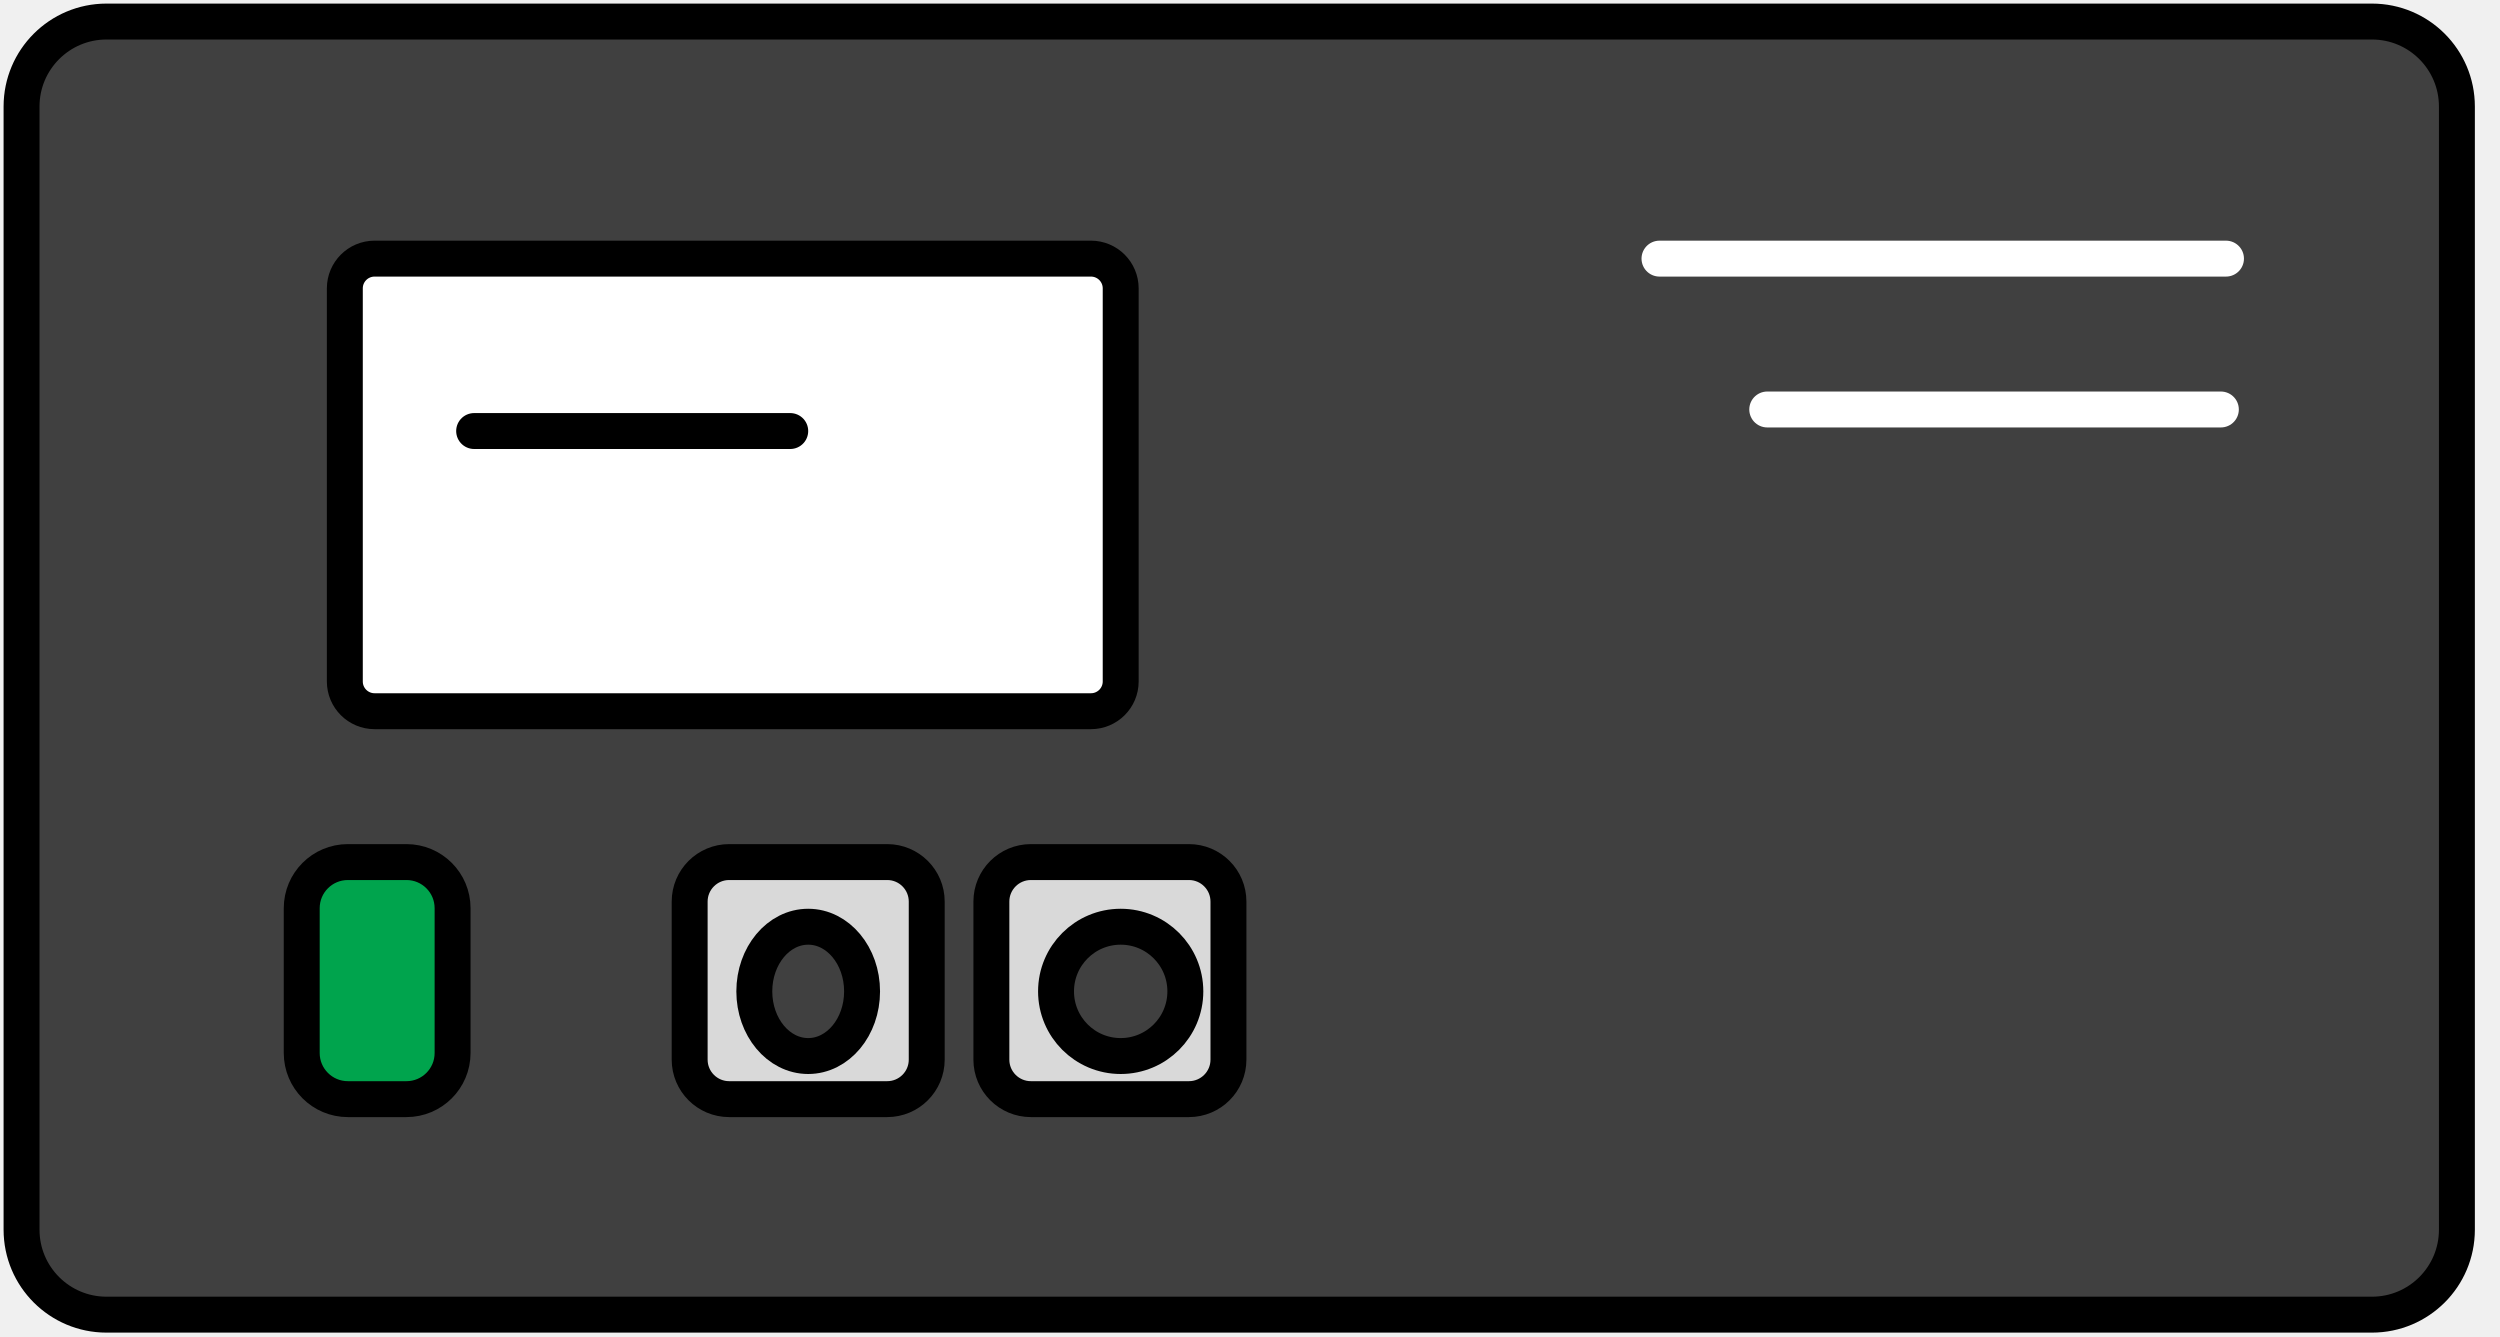
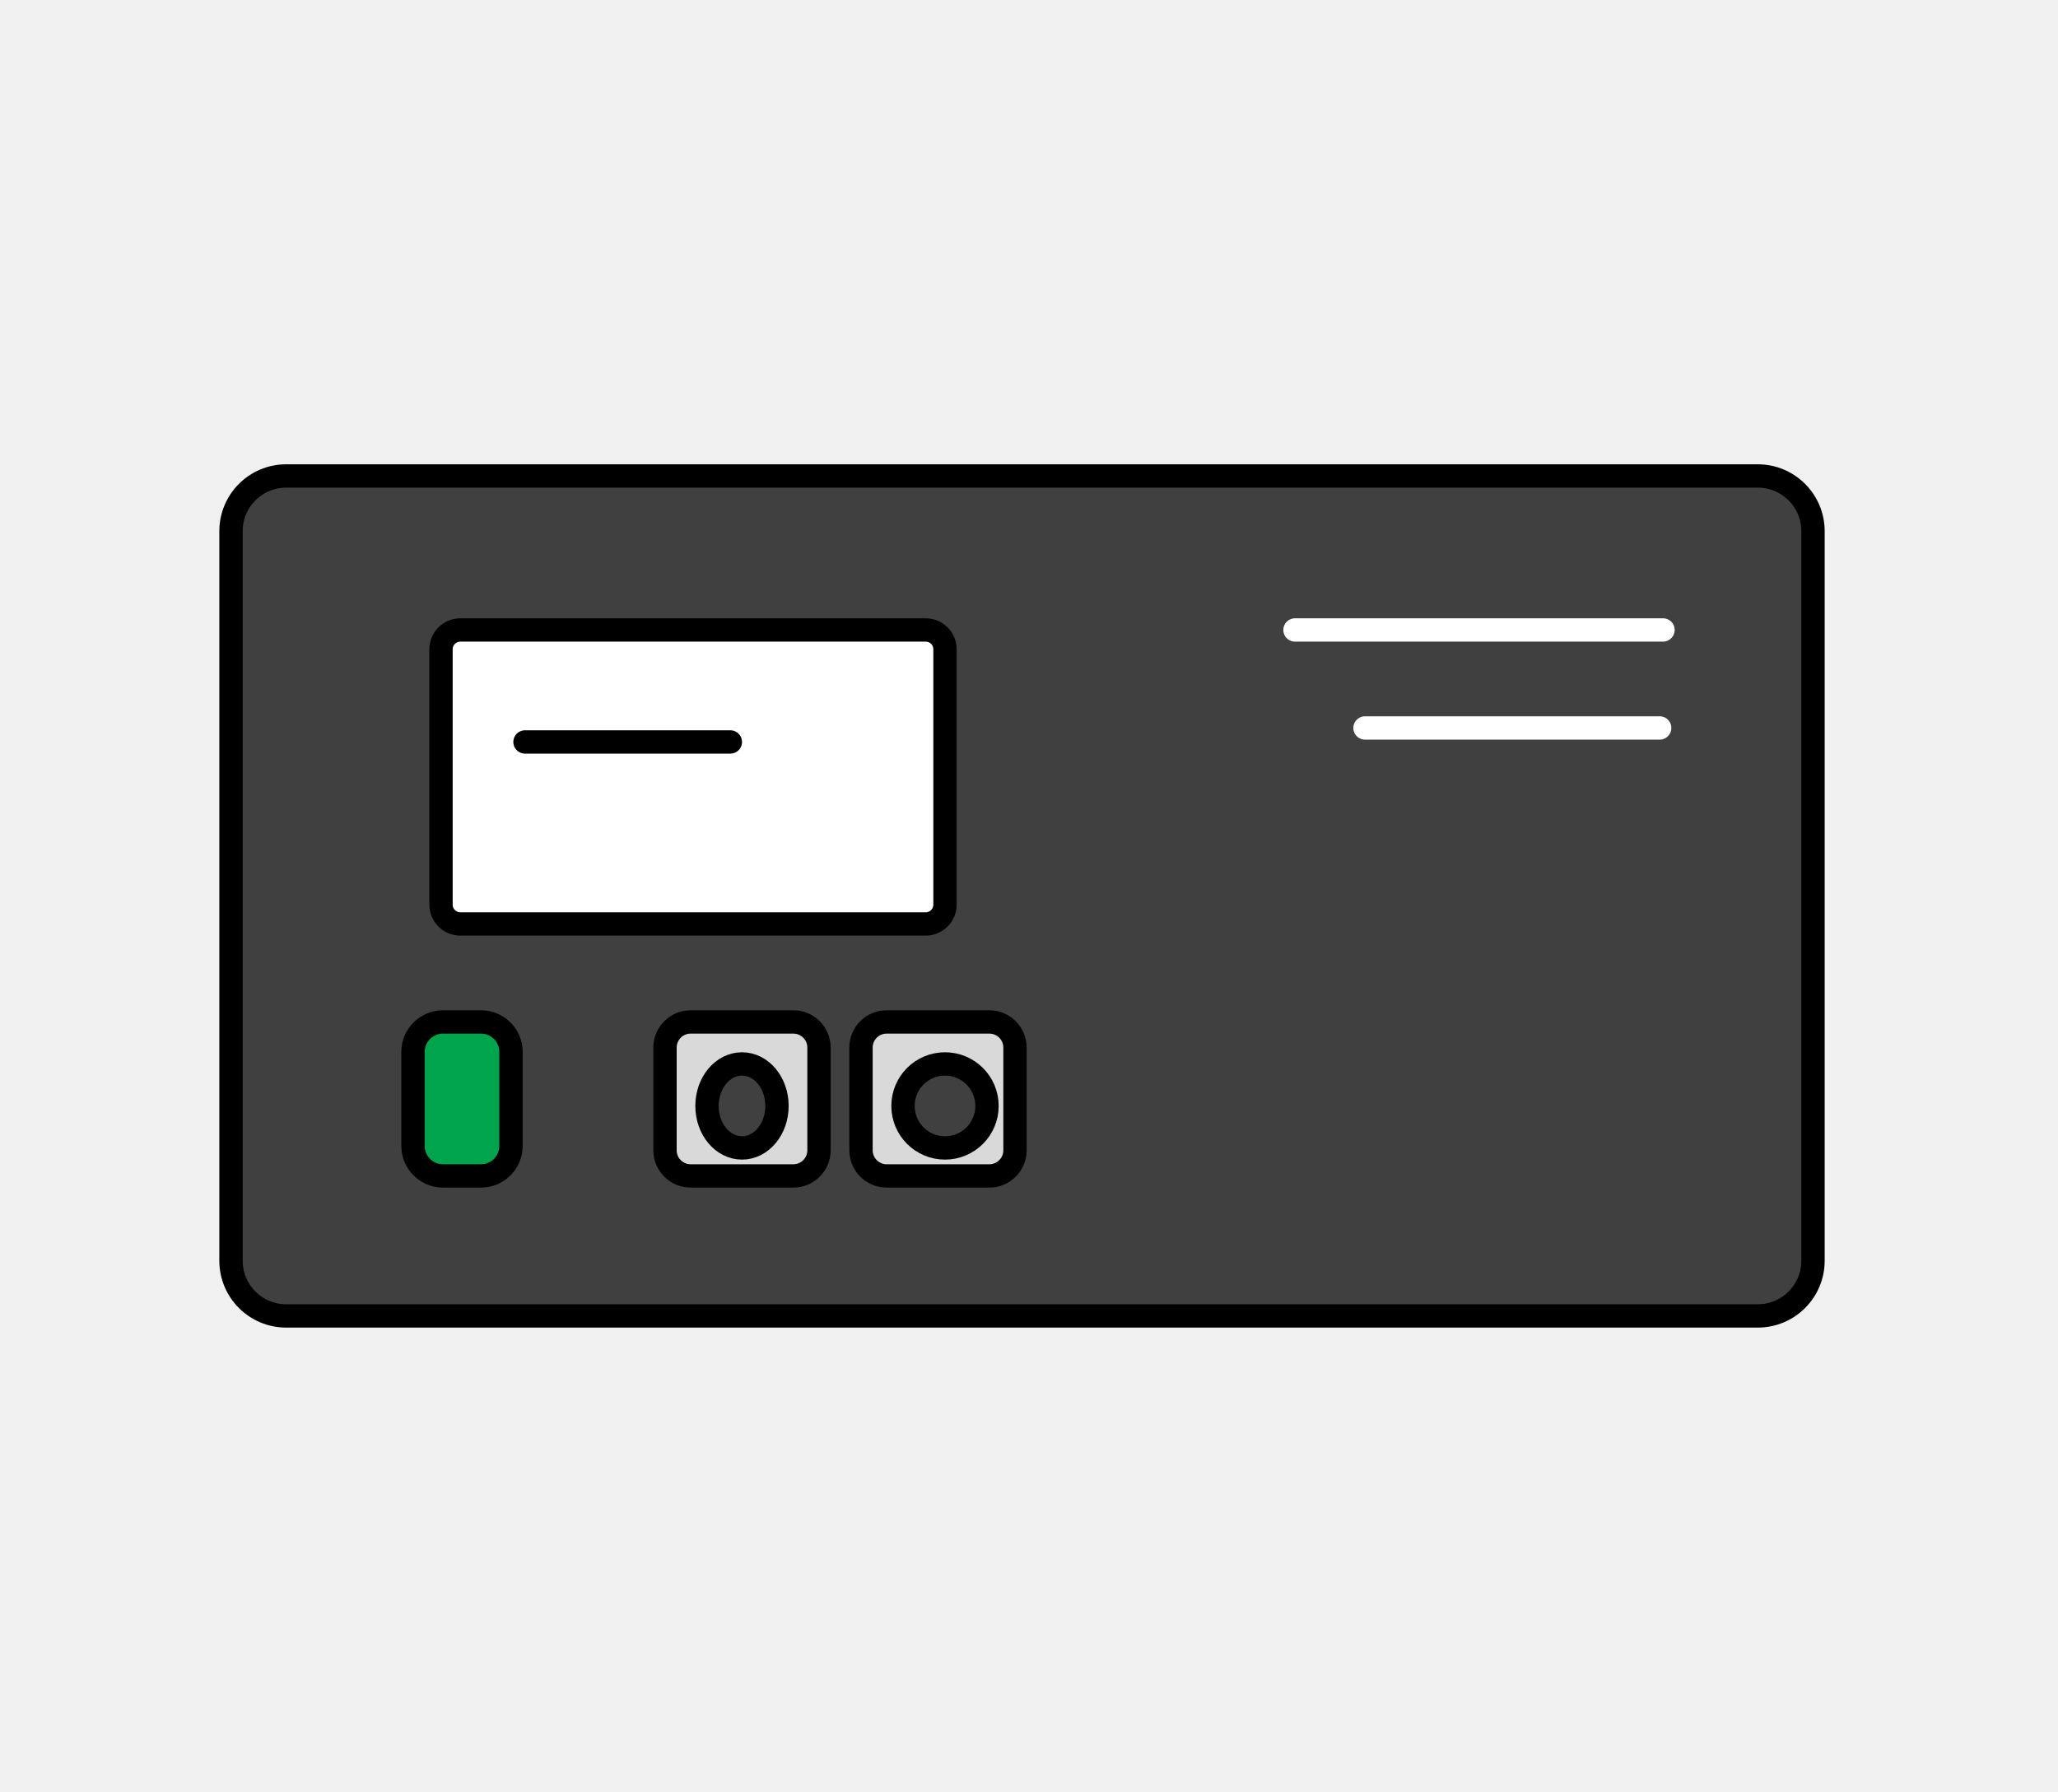
- <svg xmlns="http://www.w3.org/2000/svg" width="116" height="62" overflow="hidden">
+ <svg xmlns="http://www.w3.org/2000/svg" width="147.0px" height="128.0px" overflow="hidden" viewBox="-15.5 -33.0 147.0 128.0">
+   <rect id="bounding-box" x="-15.5" y="-33.0" width="147.0" height="128.0" fill="none" pointer-events="all" />
  <g transform="translate(-751 -411)">
    <path d="M752 415.941C752 413.765 753.765 412 755.941 412L861.059 412C863.235 412 865 413.765 865 415.941L865 468.059C865 470.235 863.235 472 861.059 472L755.941 472C753.765 472 752 470.235 752 468.059Z" stroke="#000000" stroke-width="1.667" stroke-linecap="round" stroke-linejoin="round" stroke-miterlimit="10" fill="#404040" fill-rule="evenodd" />
    <path d="M767 424.379C767 423.618 767.618 423 768.38 423L801.62 423C802.382 423 803 423.618 803 424.379L803 442.621C803 443.382 802.382 444 801.62 444L768.38 444C767.618 444 767 443.382 767 442.621Z" stroke="#000000" stroke-width="1.667" stroke-linecap="round" stroke-linejoin="round" stroke-miterlimit="10" fill="#FFFFFF" fill-rule="evenodd" />
    <path d="M783 452.833C783 451.821 783.821 451 784.833 451L792.167 451C793.179 451 794 451.821 794 452.833L794 460.167C794 461.179 793.179 462 792.167 462L784.833 462C783.821 462 783 461.179 783 460.167Z" stroke="#000000" stroke-width="1.667" stroke-linejoin="round" stroke-miterlimit="10" fill="#D9D9D9" fill-rule="evenodd" />
    <path d="M786 457C786 455.343 787.119 454 788.5 454 789.881 454 791 455.343 791 457 791 458.657 789.881 460 788.5 460 787.119 460 786 458.657 786 457Z" stroke="#000000" stroke-width="1.667" stroke-linecap="round" stroke-linejoin="round" stroke-miterlimit="10" fill="#404040" fill-rule="evenodd" />
    <path d="M797 452.833C797 451.821 797.821 451 798.833 451L806.167 451C807.179 451 808 451.821 808 452.833L808 460.167C808 461.179 807.179 462 806.167 462L798.833 462C797.821 462 797 461.179 797 460.167Z" stroke="#000000" stroke-width="1.667" stroke-linejoin="round" stroke-miterlimit="10" fill="#D9D9D9" fill-rule="evenodd" />
    <path d="M800 457C800 455.343 801.343 454 803 454 804.657 454 806 455.343 806 457 806 458.657 804.657 460 803 460 801.343 460 800 458.657 800 457Z" stroke="#000000" stroke-width="1.667" stroke-linecap="round" stroke-linejoin="round" stroke-miterlimit="10" fill="#404040" fill-rule="evenodd" />
    <path d="M765 453.141C765 451.958 765.958 451 767.141 451L769.859 451C771.042 451 772 451.958 772 453.141L772 459.859C772 461.042 771.042 462 769.859 462L767.141 462C765.958 462 765 461.042 765 459.859Z" stroke="#000000" stroke-width="1.667" stroke-linejoin="round" stroke-miterlimit="10" fill="#00A44D" fill-rule="evenodd" />
    <path d="M773 431 787.667 431" stroke="#000000" stroke-width="1.667" stroke-linecap="round" stroke-linejoin="round" stroke-miterlimit="10" fill="#404040" fill-rule="evenodd" />
    <path d="M828 423 854.286 423" stroke="#FFFFFF" stroke-width="1.667" stroke-linecap="round" stroke-linejoin="round" stroke-miterlimit="10" fill="#404040" fill-rule="evenodd" />
    <path d="M833 430 854.048 430" stroke="#FFFFFF" stroke-width="1.667" stroke-linecap="round" stroke-linejoin="round" stroke-miterlimit="10" fill="#404040" fill-rule="evenodd" />
  </g>
</svg>
